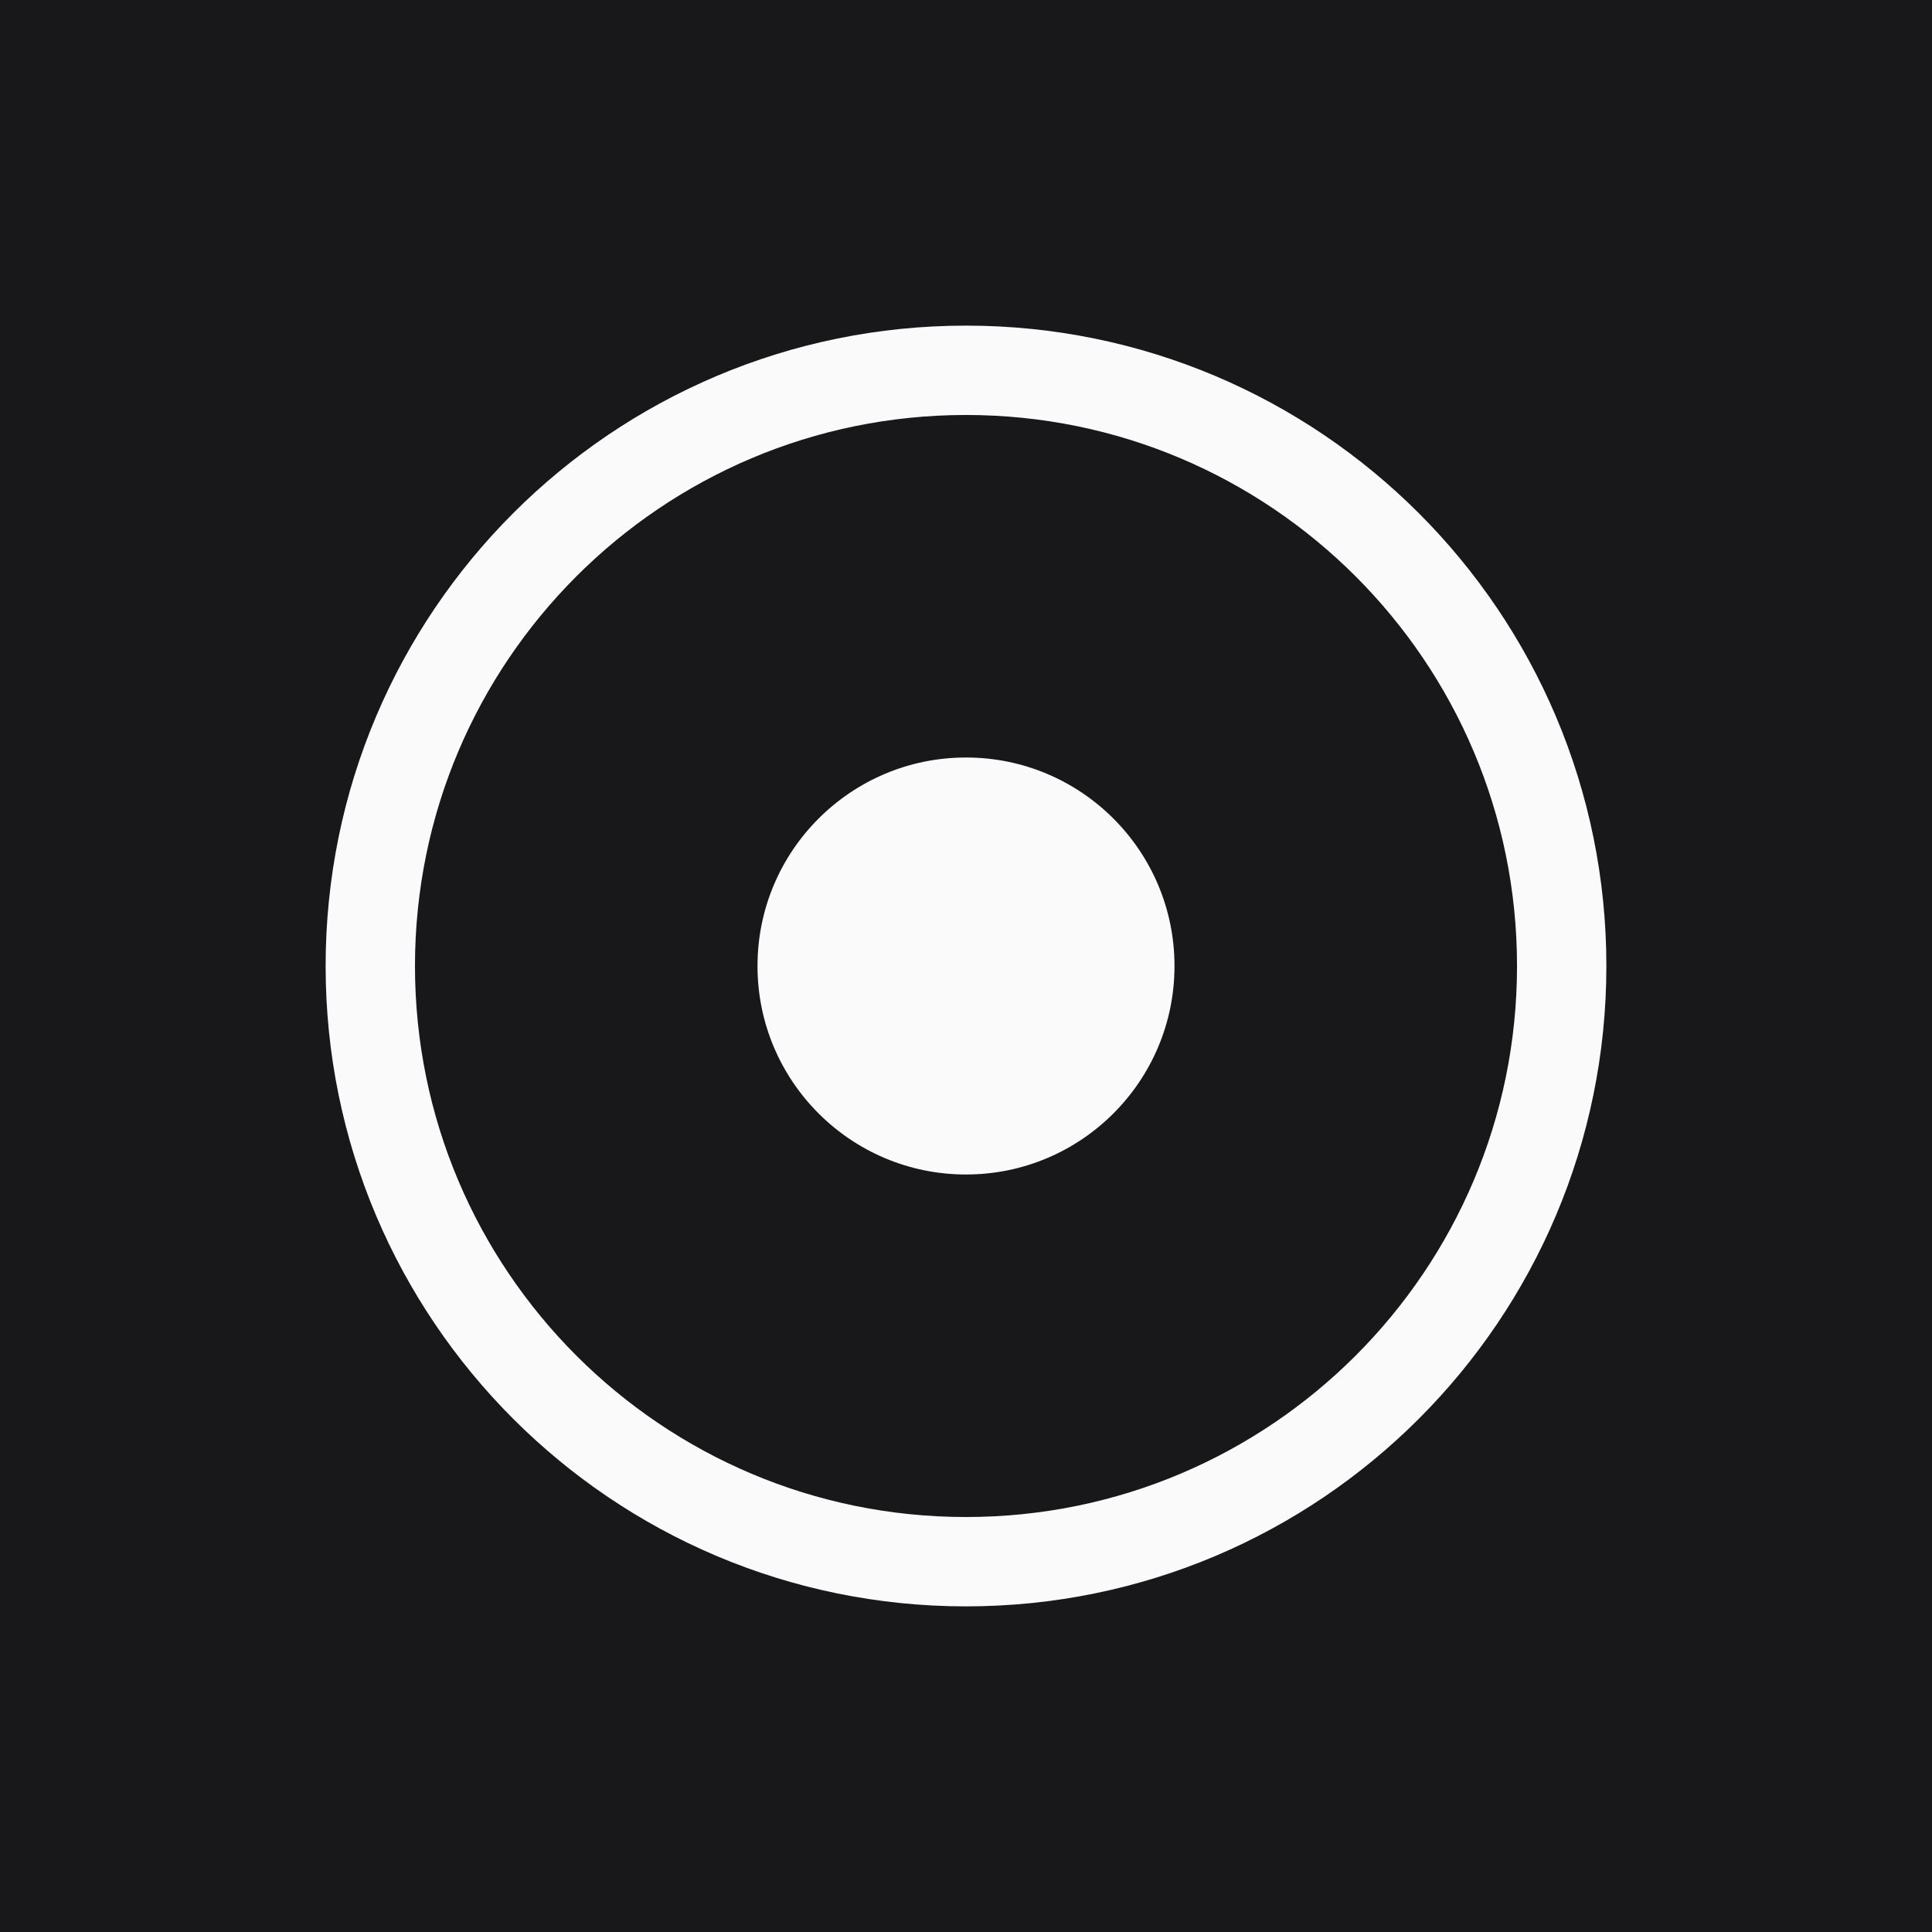
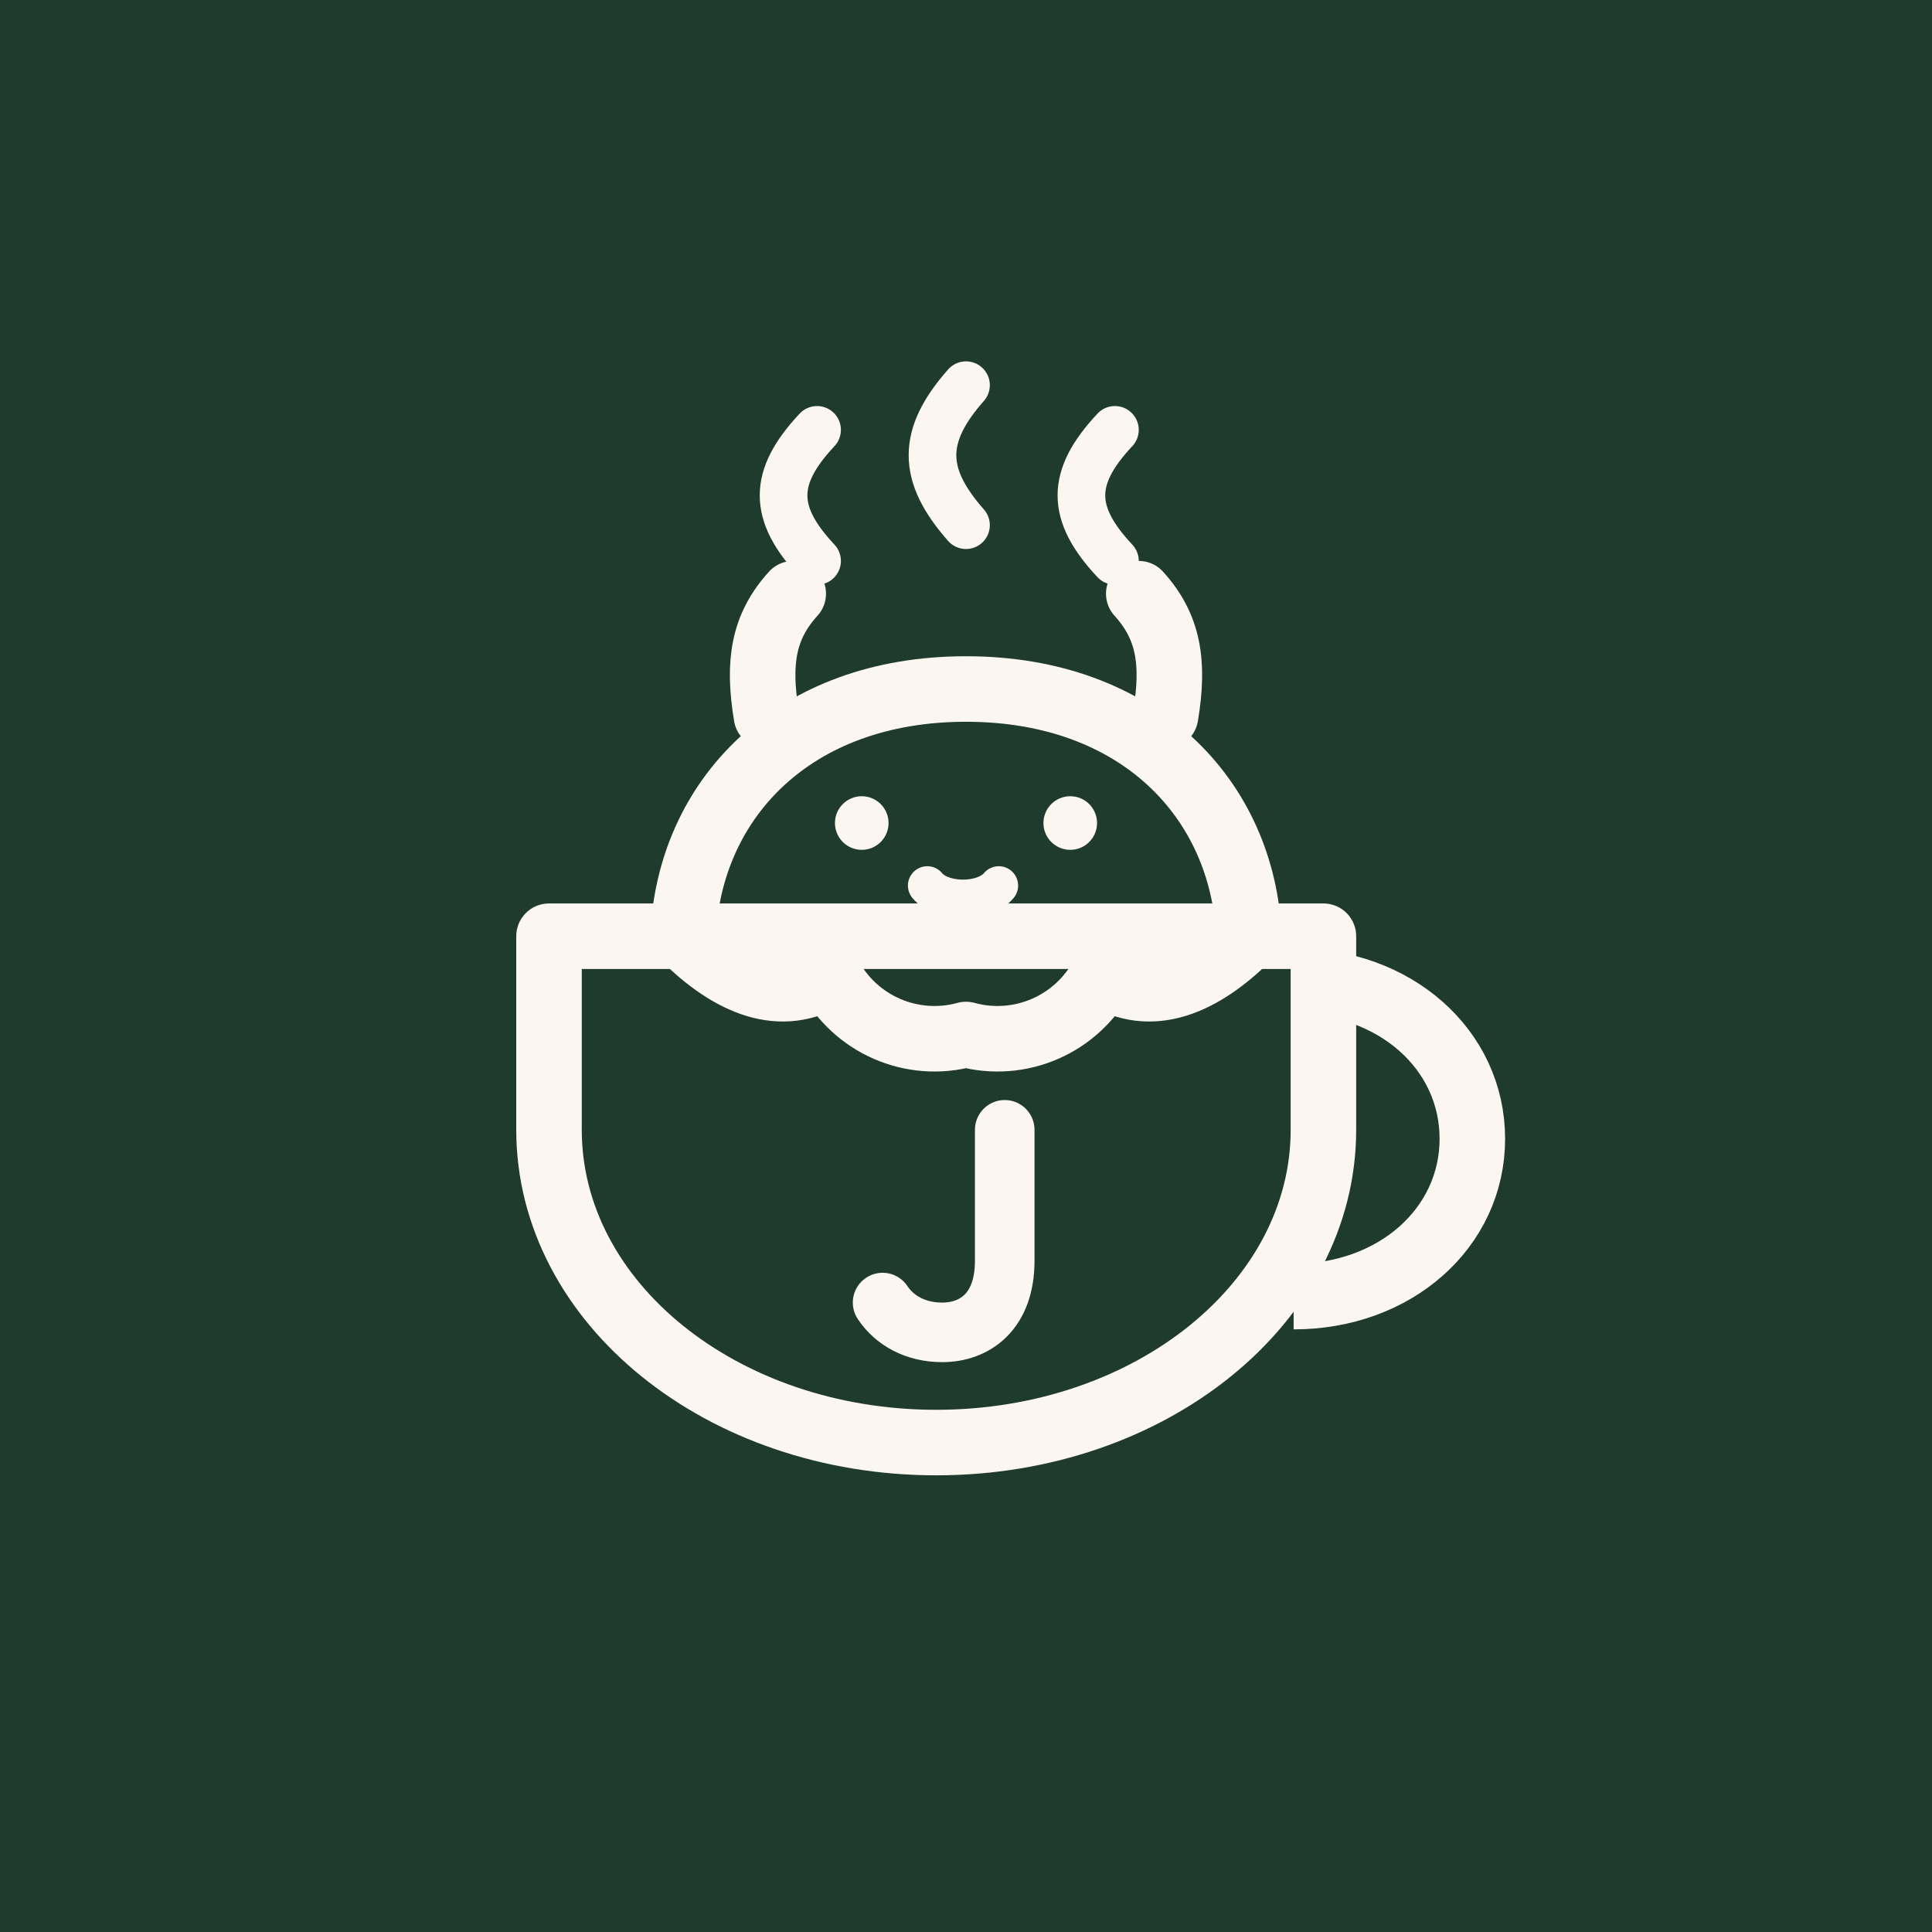
<svg xmlns="http://www.w3.org/2000/svg" viewBox="0 0 512 512" width="512" height="512">
-   <rect width="512" height="512" fill="#18181b" />
+   <rect width="512" height="512" fill="#1f3b2e" />
  <svg x="66.56" y="66.56" width="378.88" height="378.88" viewBox="0 0 48 48">
-     <circle cx="24" cy="24" r="20" fill="none" stroke="#fafafa" stroke-width="3" />
-     <circle cx="24" cy="24" r="7" fill="#fafafa" />
+     <path d="M19 6c-1.5 1.6-1.5 2.8 0 4.4M24 4.5c-1.5 1.7-1.5 3 0 4.7M29 6c-1.5 1.6-1.5 2.8 0 4.4" fill="none" stroke="#FBF6EF" stroke-width="1.6" stroke-linecap="round" />
+     <path d="M35 24.5c3.4 0 6 2.3 6 5.3s-2.6 5.3-6 5.3" fill="none" stroke="#FBF6EF" stroke-width="2.2" />
+     <path d="M10 23h26v6.5c0 5.8-5.8 10.5-13 10.5S10 35.3 10 29.5V23z" fill="none" stroke="#FBF6EF" stroke-width="2.2" stroke-linejoin="round" />
+     <path d="M14.5 23c.2-4.6 3.7-8.3 9.5-8.3s9.3 3.7 9.5 8.3c-1.6 1.6-3.3 2.3-4.9 1.3a4 4 0 0 1-4.6 2 4 4 0 0 1-4.6-2c-1.6 1-3.3.3-4.9-1.3z" fill="none" stroke="#FBF6EF" stroke-width="2.2" stroke-linejoin="round" />
+     <path d="M17.3 15.6c-.3-1.8-.1-3 .9-4.1M30.7 15.6c.3-1.8.1-3-.9-4.1" fill="none" stroke="#FBF6EF" stroke-width="2.2" stroke-linecap="round" />
+     <circle cx="20.5" cy="19.2" r="0.9" fill="#FBF6EF" />
+     <circle cx="27.5" cy="19.2" r="0.9" fill="#FBF6EF" />
+     <path d="M22.7 21.3c.5.6 1.9.6 2.4 0" fill="none" stroke="#FBF6EF" stroke-width="1.3" stroke-linecap="round" />
+     <path d="M25.3 29.5v4.4c0 1.7-1 2.4-2.1 2.4-.9 0-1.6-.4-2-1" fill="none" stroke="#FBF6EF" stroke-width="2" stroke-linecap="round" stroke-linejoin="round" />
  </svg>
</svg>
